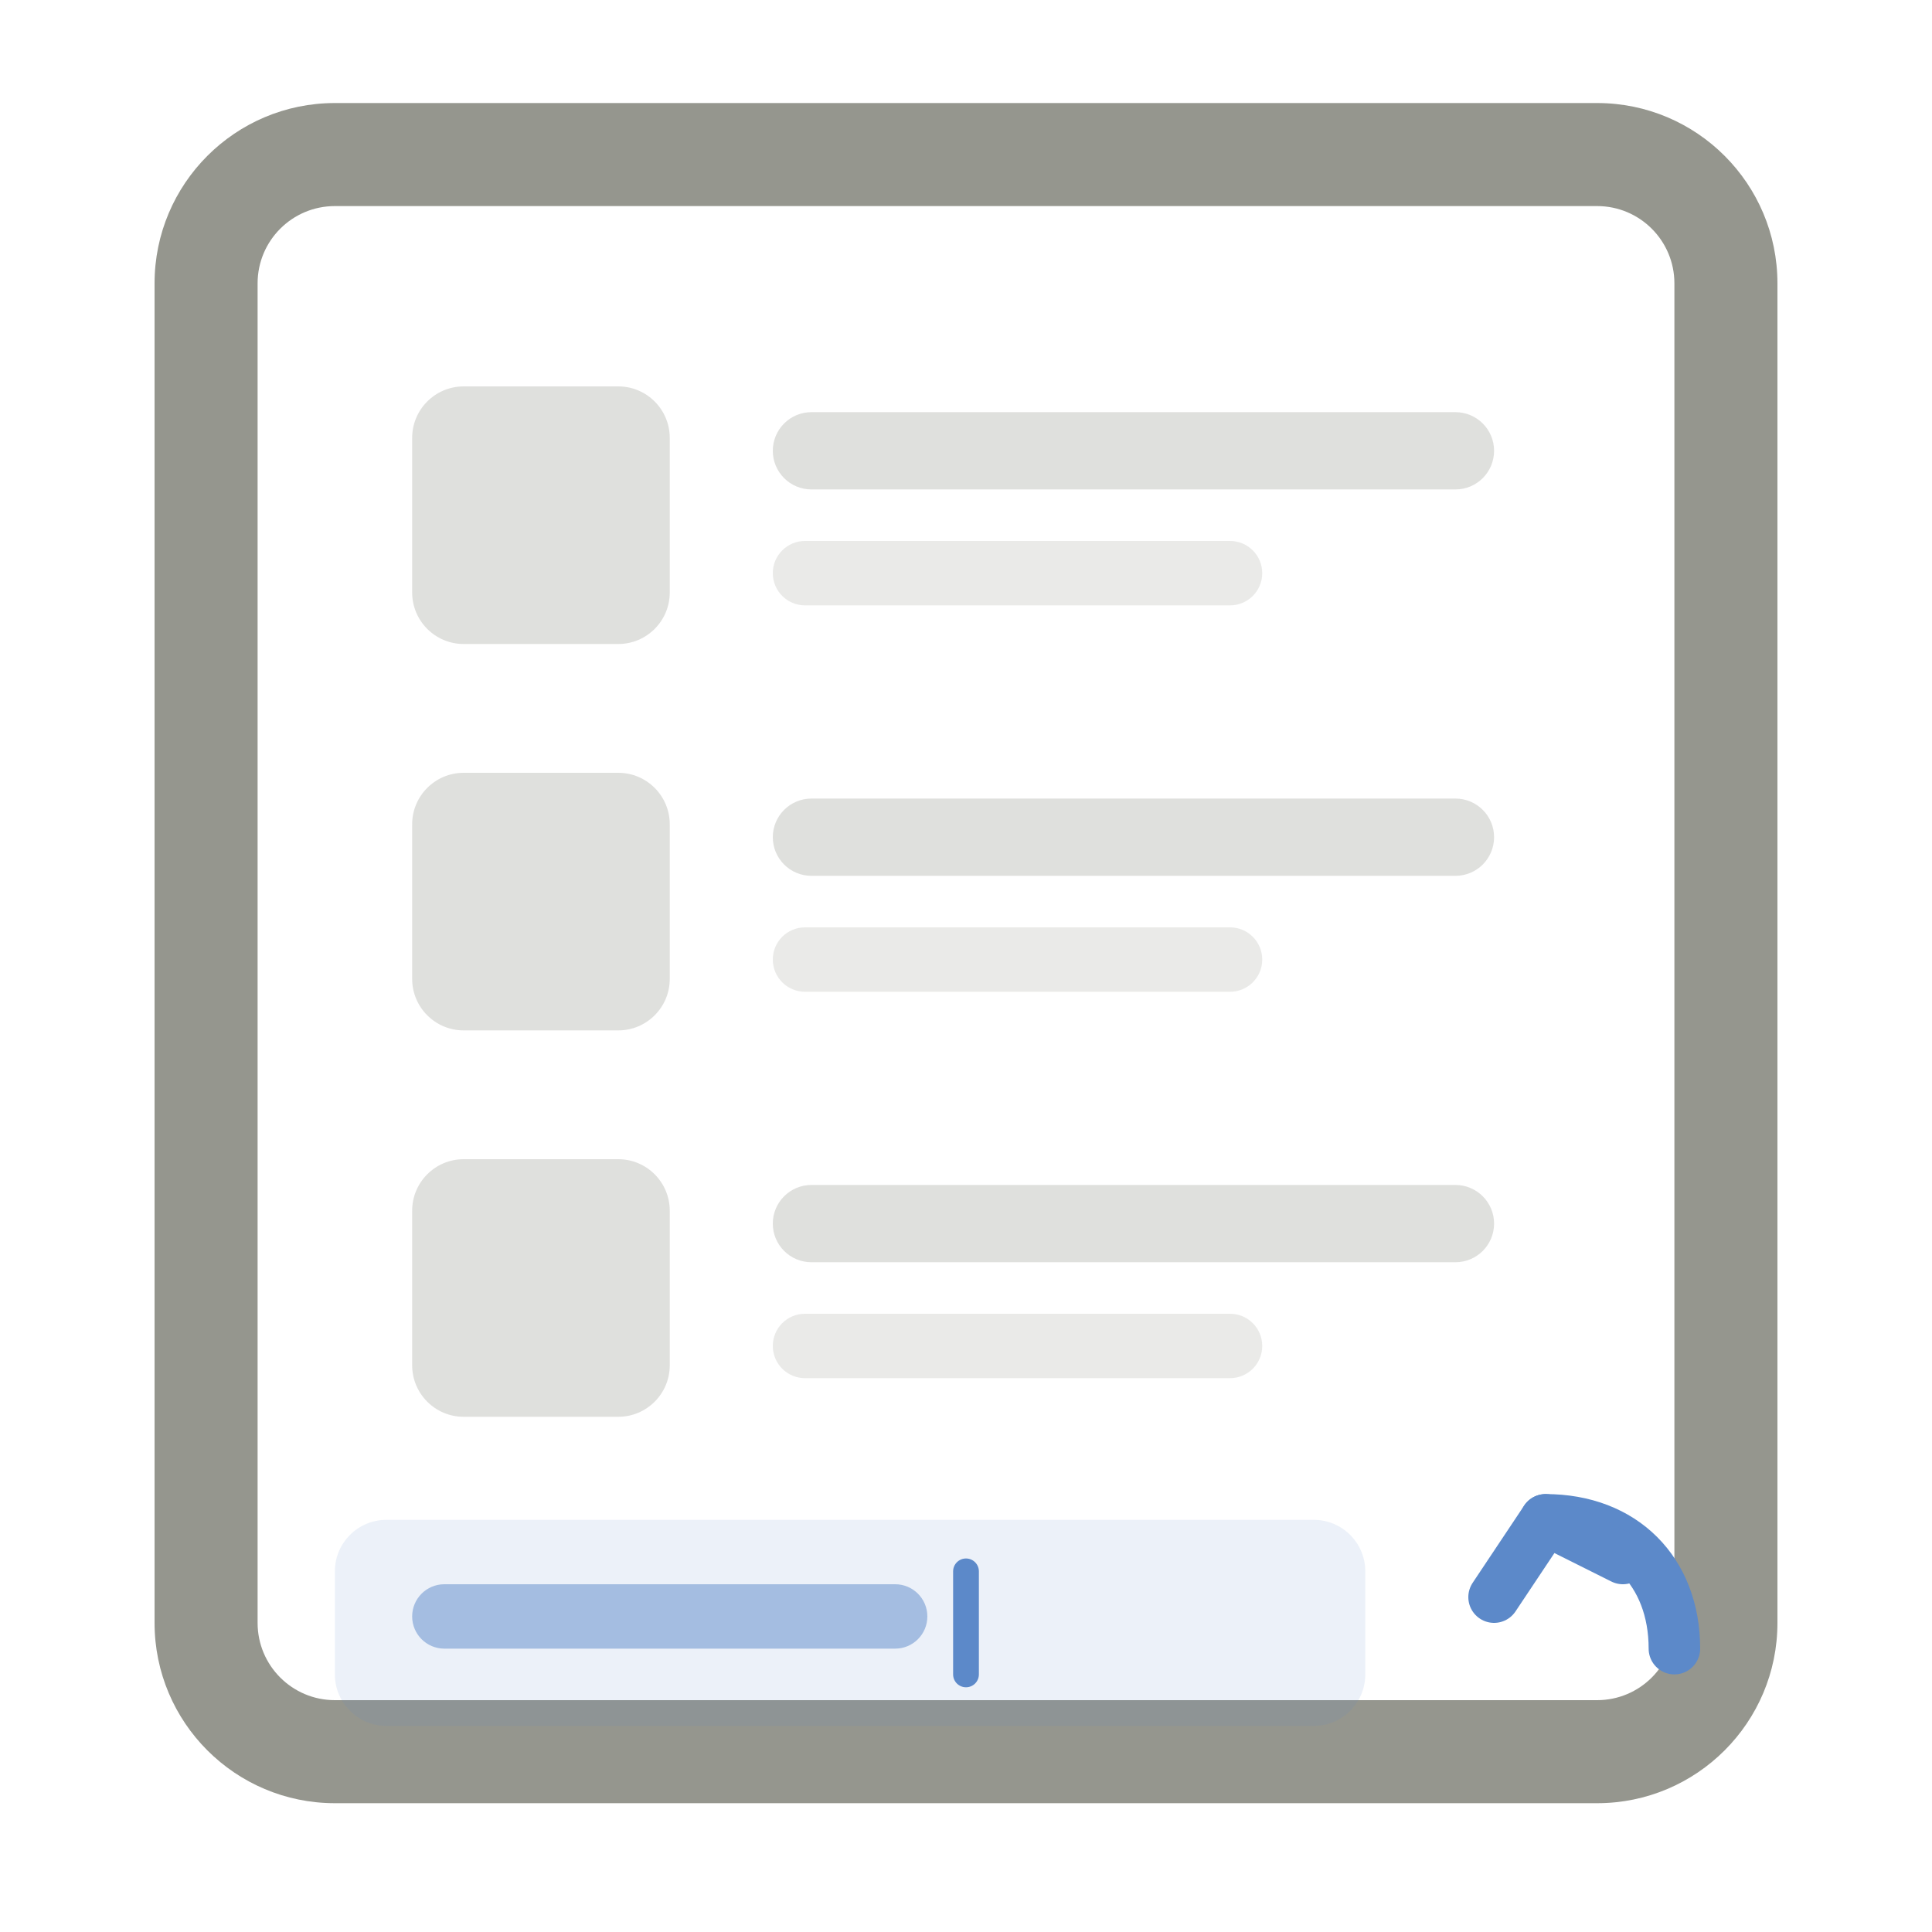
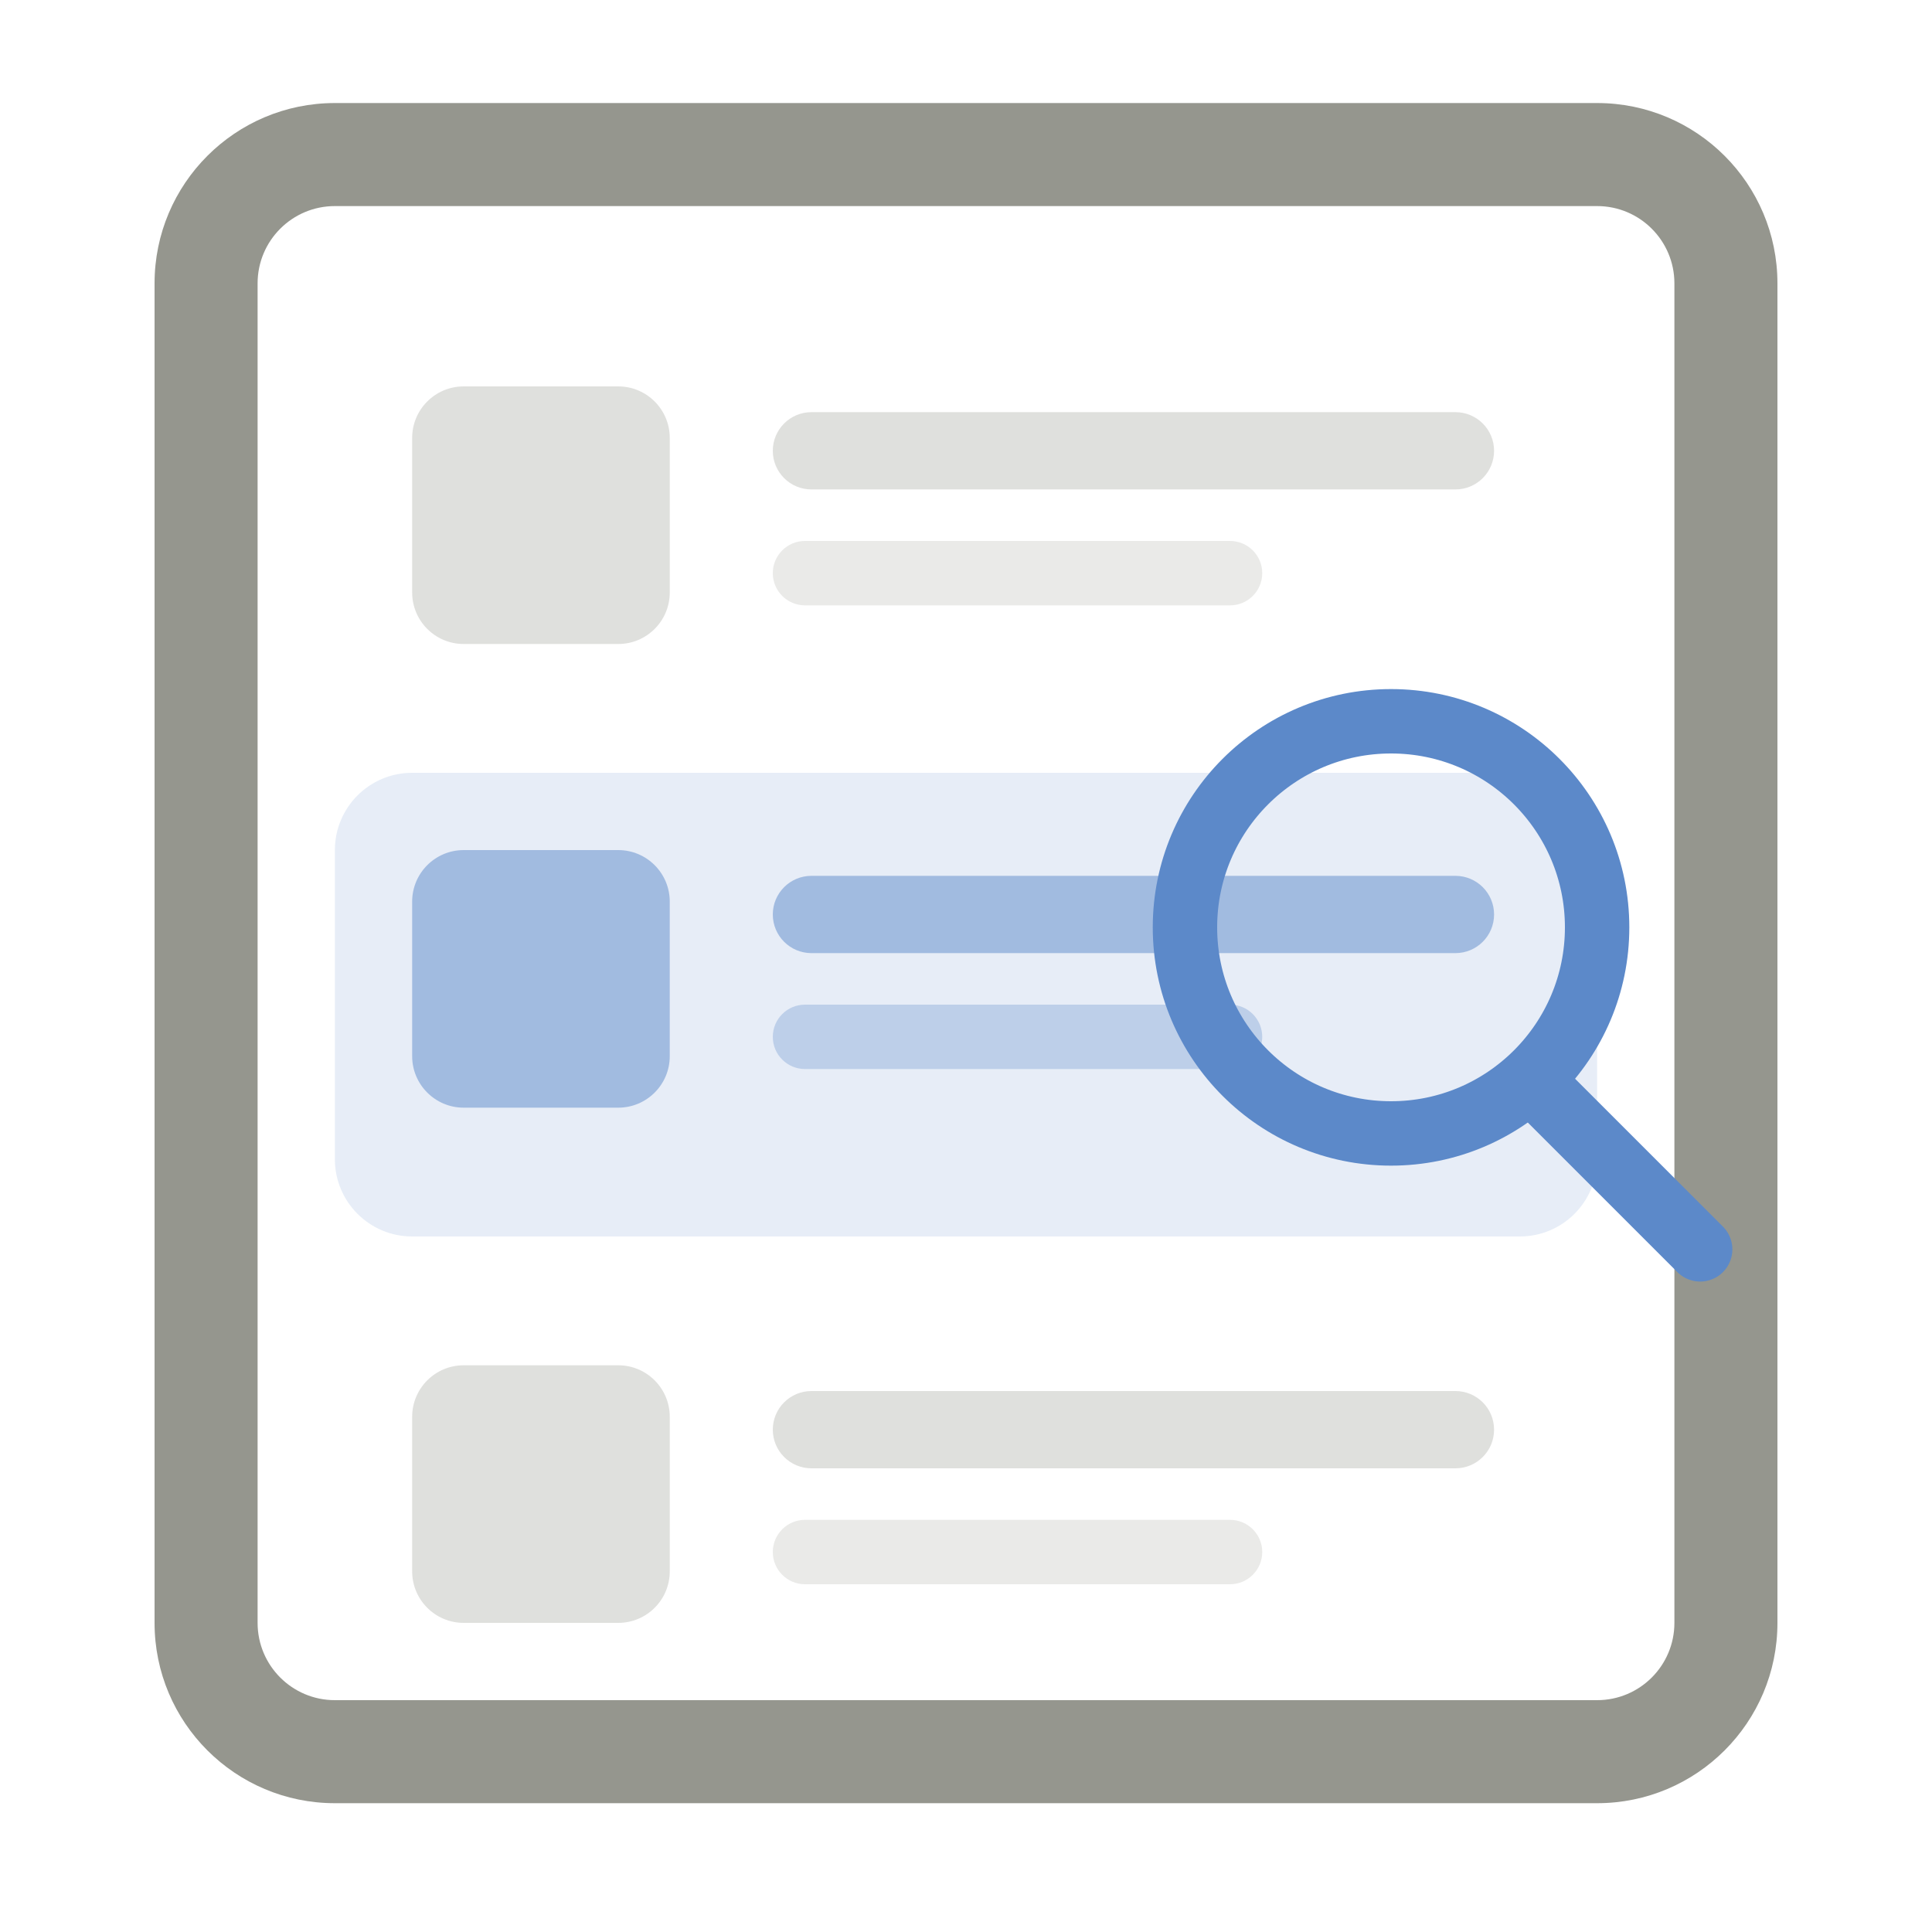
<svg xmlns="http://www.w3.org/2000/svg" width="150px" height="150px" viewBox="0 0 150 150" version="1.1">
  <g id="web-feed-refine" stroke="none" stroke-width="1" fill="none" fill-rule="evenodd">
    <g transform="translate(12, 8)" fill-rule="nonzero">
      <path d="M14,0 C6.268,0 0,6.268 0,14 L0,118 C0,125.732 6.268,132 14,132 L112,132 C119.732,132 126,125.732 126,118 L126,14 C126,6.268 119.732,0 112,0 L14,0 Z M14,8 L112,8 C115.314,8 118,10.686 118,14 L118,118 C118,121.314 115.314,124 112,124 L14,124 C10.686,124 8,121.314 8,118 L8,14 C8,10.686 10.686,8 14,8 Z" fill="#95968E" />
      <rect x="20" y="22" width="20" height="20" rx="4" fill="#95968E" opacity="0.3" />
      <rect x="48" y="24" width="56" height="6" rx="3" fill="#95968E" opacity="0.3" />
      <rect x="48" y="34" width="38" height="5" rx="2.5" fill="#95968E" opacity="0.2" />
-       <rect x="20" y="52" width="20" height="20" rx="4" fill="#95968E" opacity="0.3" />
-       <rect x="48" y="54" width="56" height="6" rx="3" fill="#95968E" opacity="0.3" />
-       <rect x="48" y="64" width="38" height="5" rx="2.5" fill="#95968E" opacity="0.2" />
-       <rect x="20" y="82" width="20" height="20" rx="4" fill="#95968E" opacity="0.3" />
-       <rect x="48" y="84" width="56" height="6" rx="3" fill="#95968E" opacity="0.3" />
-       <rect x="48" y="94" width="38" height="5" rx="2.5" fill="#95968E" opacity="0.2" />
-       <rect x="14" y="110" width="80" height="16" rx="4" fill="#5C89C9" opacity="0.12" />
-       <rect x="20" y="115" width="40" height="5" rx="2.5" fill="#5C89C9" opacity="0.5" />
-       <rect x="62" y="113" width="2" height="10" rx="1" fill="#5C89C9" />
-       <path d="M108,110 C114,110 118,114 118,120" stroke="#5C89C9" stroke-width="4" fill="none" stroke-linecap="round" />
-       <path d="M104,116 L108,110 L114,113" stroke="#5C89C9" stroke-width="4" fill="none" stroke-linecap="round" stroke-linejoin="round" />
+       <rect x="14" y="52" width="98" height="36" rx="6" fill="#5C89C9" opacity="0.15" />
+       <rect x="20" y="58" width="20" height="20" rx="4" fill="#5C89C9" opacity="0.5" />
+       <rect x="48" y="60" width="56" height="6" rx="3" fill="#5C89C9" opacity="0.5" />
+       <rect x="48" y="70" width="38" height="5" rx="2.5" fill="#5C89C9" opacity="0.3" />
+       <rect x="20" y="98" width="20" height="20" rx="4" fill="#95968E" opacity="0.3" />
+       <rect x="48" y="100" width="56" height="6" rx="3" fill="#95968E" opacity="0.3" />
+       <rect x="48" y="110" width="38" height="5" rx="2.5" fill="#95968E" opacity="0.2" />
+       <circle cx="96" cy="64" r="16" fill="none" stroke="#5C89C9" stroke-width="5" />
+       <path d="M107,76 L120,89" stroke="#5C89C9" stroke-width="5" stroke-linecap="round" />
    </g>
  </g>
</svg>
